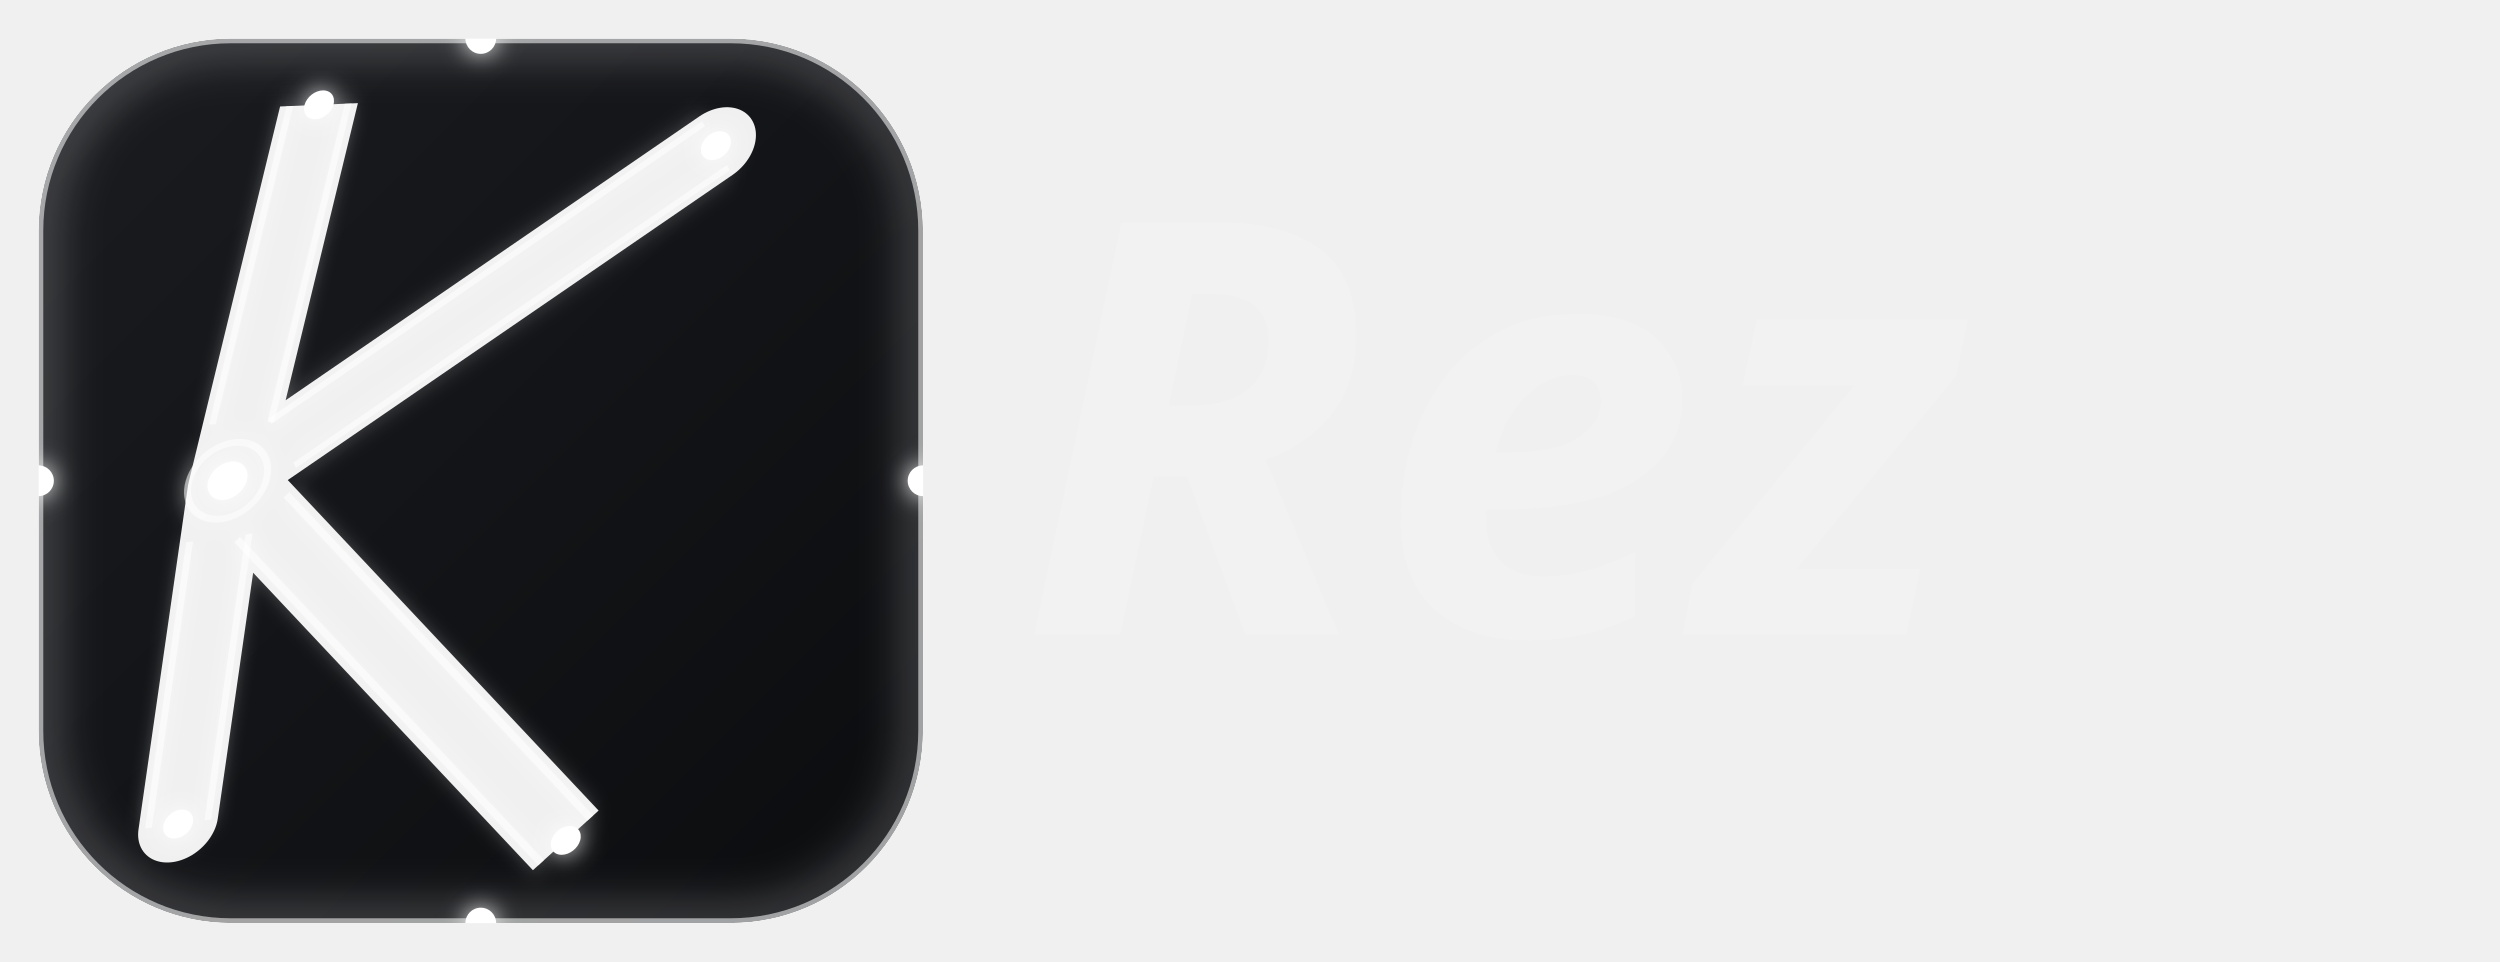
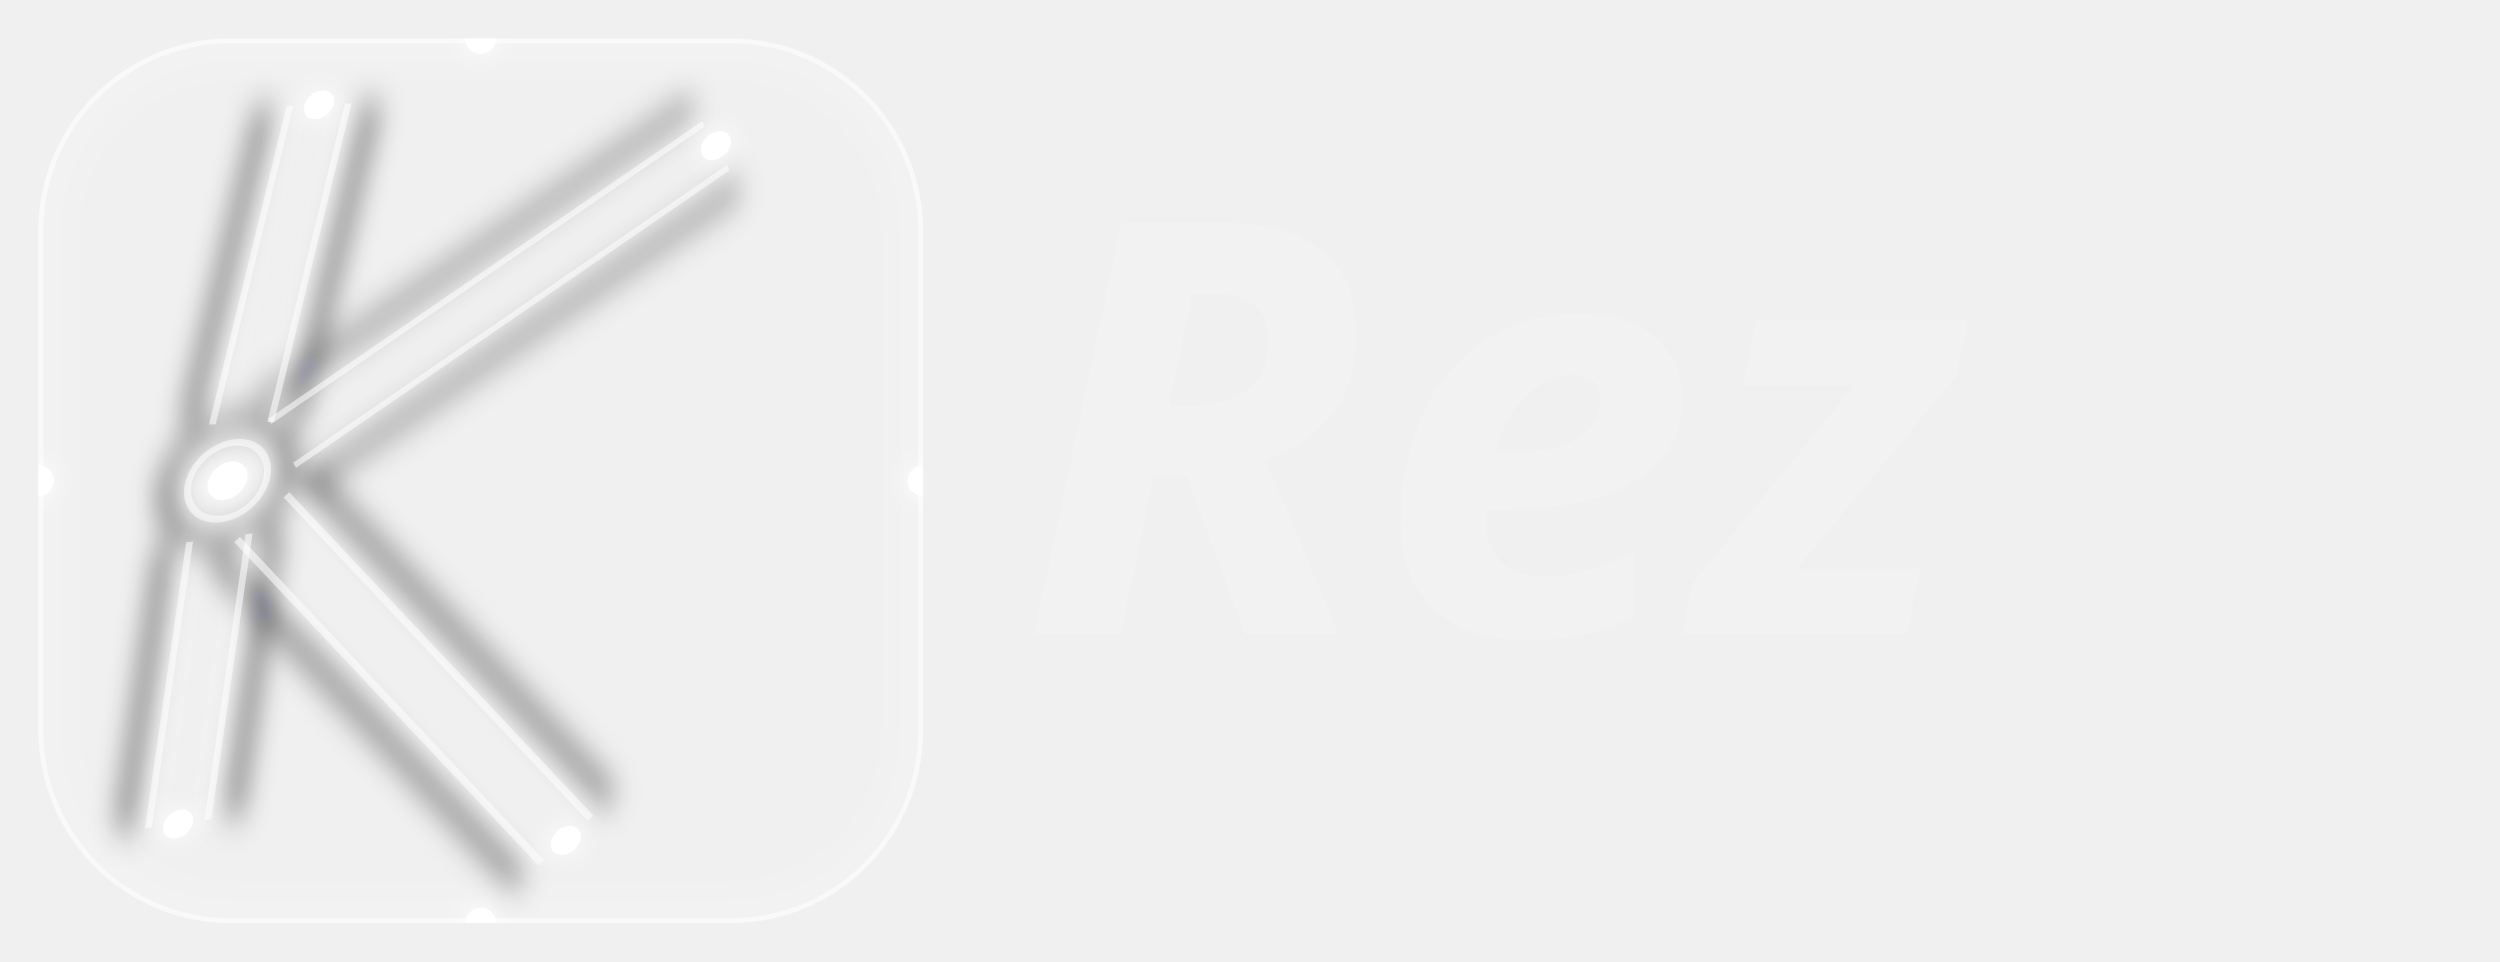
<svg xmlns="http://www.w3.org/2000/svg" viewBox="0 0 260 100">
  <defs>
    <linearGradient id="tileGradF" x1="0" y1="0" x2="1" y2="1">
      <stop offset="0" stop-color="#1a1c20" />
      <stop offset="1" stop-color="#0b0c0e" />
    </linearGradient>
    <filter id="frostBlurF" x="-50%" y="-50%" width="200%" height="200%">
      <feGaussianBlur stdDeviation="2.4" />
    </filter>
    <filter id="frostBlurThinF" x="-80%" y="-80%" width="260%" height="260%">
      <feGaussianBlur stdDeviation="1.2" />
    </filter>
+     <filter id="shadowBlurF" x="-80%" y="-80%" width="260%" height="260%">
+       <feGaussianBlur stdDeviation="1.8" />
+     </filter>
    <filter id="glintF" x="-200%" y="-200%" width="500%" height="500%">
      <feGaussianBlur in="SourceGraphic" stdDeviation="1.3" result="blur" />
      <feMerge>
        <feMergeNode in="blur" />
        <feMergeNode in="SourceGraphic" />
      </feMerge>
    </filter>
    <clipPath id="tileClipF">
      <rect x="4" y="4" width="92" height="92" rx="20" />
    </clipPath>
-     <mask id="plateMaskF">
-       <rect x="4" y="4" width="92" height="92" rx="20" fill="white" />
+     <clipPath id="wedgeClip1F">
      <g transform="skewX(-16)">
-         <path d="M36.3 10.9 L38 50 L43.1 85.7 L38 50 L78.8 15.15 L38 50 L83.9 87.4" fill="none" stroke="black" stroke-width="8" stroke-linecap="butt" stroke-linejoin="round" />
+         <path d="M40.74 43.88 L27.705 -255.84 L268.68 -150.98 L40.61 43.83 Z" />
      </g>
-     </mask>
+     </clipPath>
+     <clipPath id="wedgeClip2F">
+       <g transform="skewX(-16)">
+         <path d="M44.51 48.39 L272.58 -146.42 L277.08 240.95 L44.545 51.464 Z" />
+       </g>
+     </clipPath>
+     <clipPath id="wedgeClip3F">
+       <g transform="skewX(-16)">
+         <path d="M40.755 56.116 L273.29 245.6 L84.25 352.51 L41.82 55.52 Z" />
+       </g>
+     </clipPath>
+     <clipPath id="wedgeClip4F">
+       <g transform="skewX(-16)">
+         <path d="M35.88 56.36 L78.31 353.35 L-262 50 L21.705 -255.58 L34.74 44.14 Z" />
+       </g>
+     </clipPath>
  </defs>
  <g clip-path="url(#tileClipF)">
-     <rect x="4" y="4" width="92" height="92" rx="20" fill="url(#tileGradF)" mask="url(#plateMaskF)" />
+     <g clip-path="url(#wedgeClip1F)">
+       <rect x="4" y="4" width="92" height="92" rx="20" fill="url(#tileGradF)" />
+     </g>
+     <g clip-path="url(#wedgeClip2F)">
+       <rect x="4" y="4" width="92" height="92" rx="20" fill="url(#tileGradF)" />
+     </g>
+     <g clip-path="url(#wedgeClip3F)">
+       <rect x="4" y="4" width="92" height="92" rx="20" fill="url(#tileGradF)" />
+     </g>
+     <g clip-path="url(#wedgeClip4F)">
+       <rect x="4" y="4" width="92" height="92" rx="20" fill="url(#tileGradF)" />
+     </g>
+     <g transform="skewX(-16)" stroke="#05070a" stroke-opacity="0.4" stroke-width="2.2" fill="none" stroke-linecap="butt" filter="url(#shadowBlurF)">
+       <path d="M43.24 43.77 L41.79 10.66" />
+       <path d="M32.24 44.25 L30.81 11.14" />
+       <path d="M33.41 56.71 L37.66 86.48" />
+       <path d="M44.3 55.17 L48.55 84.92" />
+       <path d="M46.13 50.29 L82.37 19.33" />
+       <path d="M38.99 41.93 L75.23 10.97" />
+       <path d="M39.18 58.05 L80.43 91.66" />
+       <path d="M46.12 49.53 L87.37 83.14" />
+       <circle cx="38" cy="50" r="6.2" />
+     </g>
    <g fill="none" stroke="#ffffff">
      <rect x="4" y="4" width="92" height="92" rx="20" stroke-width="3" stroke-opacity="0.3" filter="url(#frostBlurF)" />
      <rect x="4" y="4" width="92" height="92" rx="20" stroke-width="1" stroke-opacity="0.55" />
      <g transform="skewX(-16)" stroke-linecap="butt">
        <g filter="url(#frostBlurThinF)" stroke-width="1.6" stroke-opacity="0.3">
          <path d="M40.74 43.88 L39.297 10.77" />
          <path d="M34.74 44.14 L33.303 11.03" />
          <path d="M35.88 56.36 L40.13 86.124" />
          <path d="M41.82 55.52 L46.07 85.276" />
          <path d="M44.51 48.39 L80.747 17.43" />
          <path d="M40.61 43.83 L76.853 12.87" />
          <path d="M40.755 56.116 L82.005 89.726" />
          <path d="M44.545 51.464 L85.795 85.074" />
          <circle cx="38" cy="50" r="4" />
        </g>
        <g stroke-width="0.7" stroke-opacity="0.55">
          <path d="M40.74 43.88 L39.297 10.77" />
          <path d="M34.74 44.14 L33.303 11.03" />
          <path d="M35.88 56.36 L40.13 86.124" />
          <path d="M41.82 55.52 L46.07 85.276" />
          <path d="M44.51 48.39 L80.747 17.43" />
          <path d="M40.61 43.83 L76.853 12.87" />
          <path d="M40.755 56.116 L82.005 89.726" />
          <path d="M44.545 51.464 L85.795 85.074" />
          <circle cx="38" cy="50" r="4" />
        </g>
      </g>
    </g>
    <g fill="#ffffff" filter="url(#glintF)">
      <circle cx="50" cy="4" r="1.6">
        <animate attributeName="opacity" values="0;1;0.15;0" keyTimes="0;0.2;0.5;1" dur="2.3s" begin="0s" repeatCount="indefinite" />
      </circle>
      <circle cx="96" cy="50" r="1.6">
        <animate attributeName="opacity" values="0;1;0.15;0" keyTimes="0;0.2;0.5;1" dur="2.6s" begin="0.6s" repeatCount="indefinite" />
      </circle>
      <circle cx="50" cy="96" r="1.6">
        <animate attributeName="opacity" values="0;1;0.15;0" keyTimes="0;0.2;0.5;1" dur="2.1s" begin="1.1s" repeatCount="indefinite" />
      </circle>
      <circle cx="4" cy="50" r="1.6">
        <animate attributeName="opacity" values="0;1;0.15;0" keyTimes="0;0.2;0.5;1" dur="2.8s" begin="1.6s" repeatCount="indefinite" />
      </circle>
      <g transform="skewX(-16)">
        <circle cx="38" cy="50" r="2">
          <animate attributeName="opacity" values="0;1;0.2;0" keyTimes="0;0.15;0.45;1" dur="1.9s" begin="0.3s" repeatCount="indefinite" />
        </circle>
        <circle cx="36.3" cy="10.9" r="1.5">
          <animate attributeName="opacity" values="0;1;0.15;0" keyTimes="0;0.2;0.5;1" dur="2.4s" begin="0.9s" repeatCount="indefinite" />
        </circle>
        <circle cx="43.1" cy="85.7" r="1.5">
          <animate attributeName="opacity" values="0;1;0.15;0" keyTimes="0;0.2;0.5;1" dur="2.2s" begin="1.4s" repeatCount="indefinite" />
        </circle>
        <circle cx="78.8" cy="15.15" r="1.5">
          <animate attributeName="opacity" values="0;1;0.15;0" keyTimes="0;0.2;0.5;1" dur="2.5s" begin="0.2s" repeatCount="indefinite" />
        </circle>
        <circle cx="83.9" cy="87.4" r="1.5">
          <animate attributeName="opacity" values="0;1;0.15;0" keyTimes="0;0.2;0.5;1" dur="2.0s" begin="1.8s" repeatCount="indefinite" />
        </circle>
      </g>
    </g>
  </g>
  <text x="106" y="66" font-family="'Segoe UI', system-ui, -apple-system, sans-serif" font-size="60" font-weight="800" font-style="italic" fill="#f2f2f2" letter-spacing="0.5">Rez</text>
</svg>
